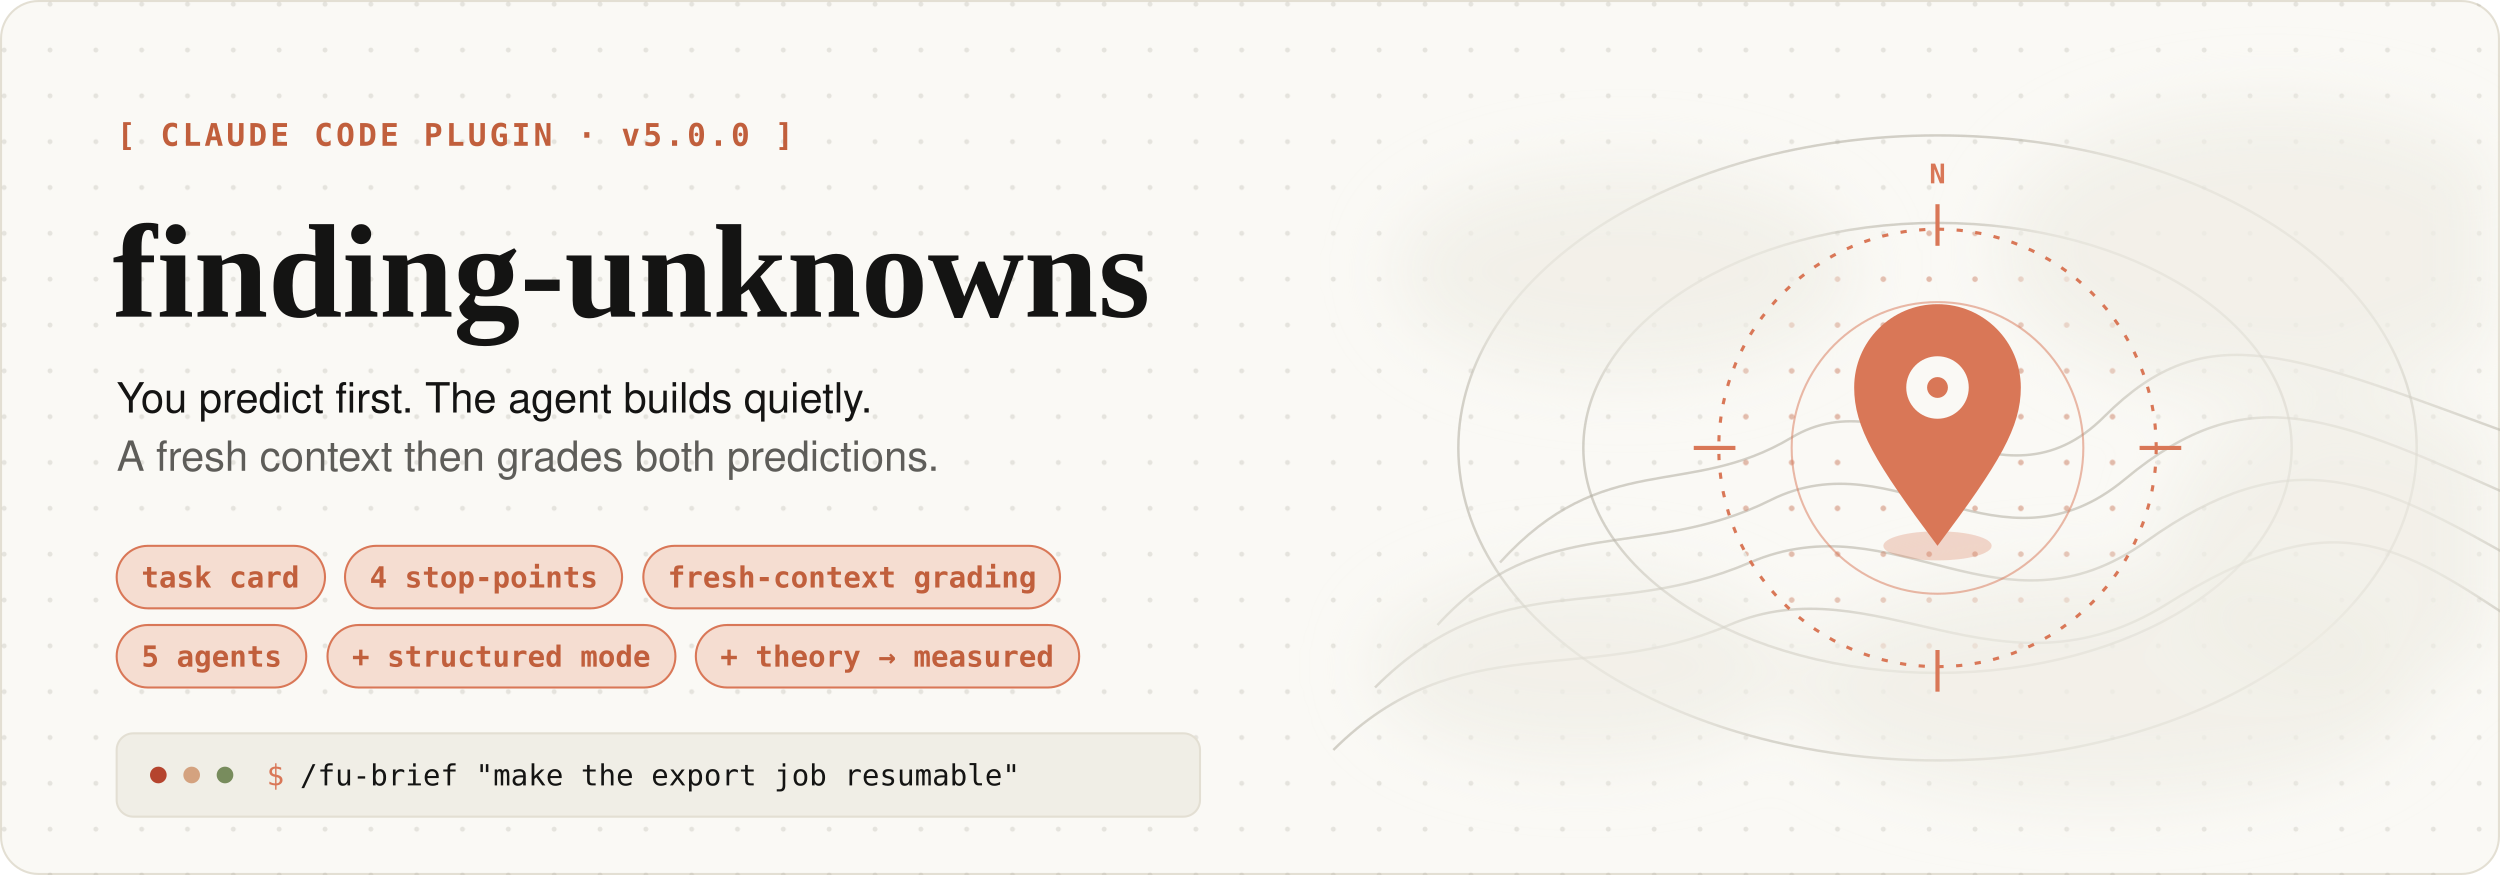
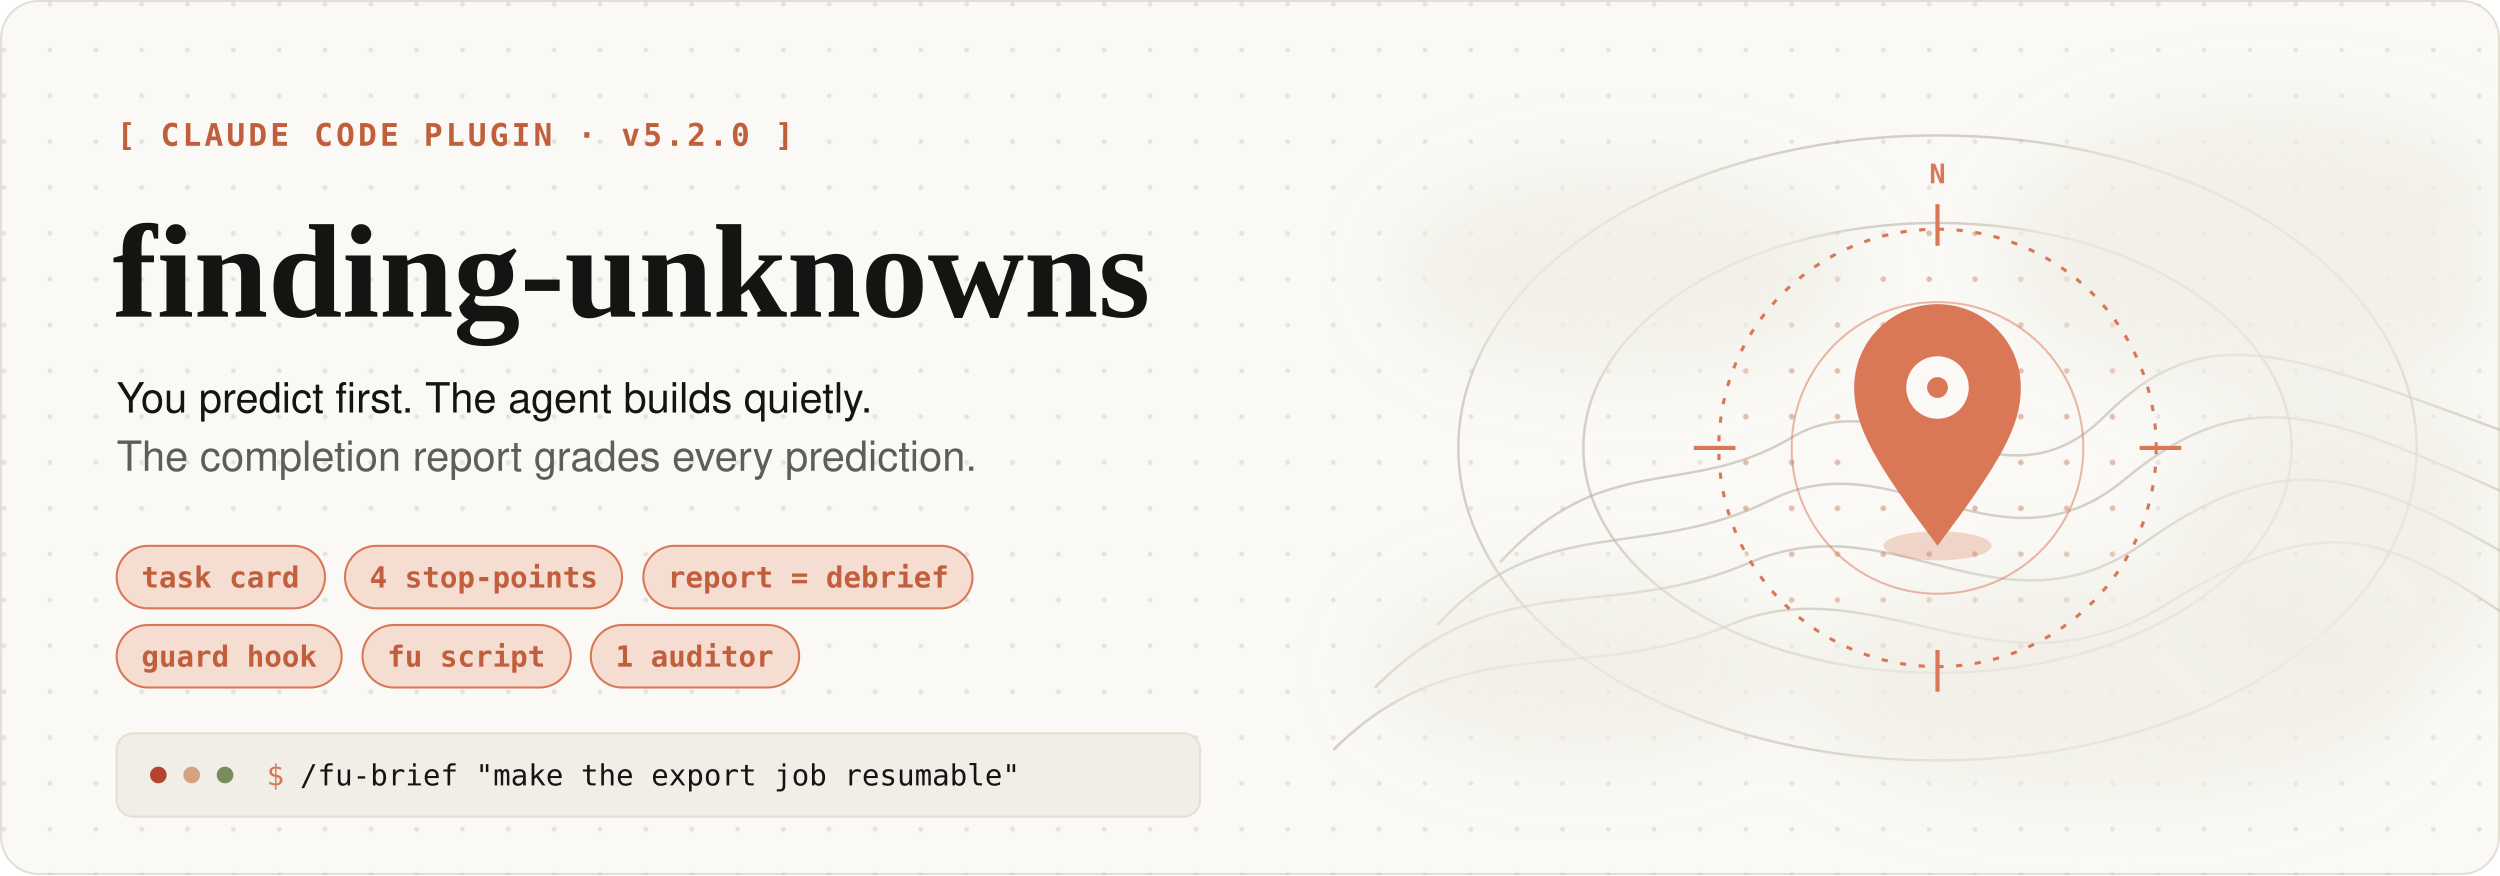
<svg xmlns="http://www.w3.org/2000/svg" width="1200" height="420" viewBox="0 0 1200 420" role="img" aria-labelledby="t d">
  <defs>
    <pattern id="dots" width="22" height="22" patternUnits="userSpaceOnUse">
      <circle cx="2" cy="2" r="1.2" fill="#B1ADA1" opacity="0.28" />
    </pattern>
    <pattern id="dotsb" width="22" height="22" patternUnits="userSpaceOnUse">
      <circle cx="2" cy="2" r="1.4" fill="#D97757" opacity="0.75" />
    </pattern>
    <filter id="fog" x="-30%" y="-30%" width="160%" height="160%">
      <feGaussianBlur stdDeviation="16" />
    </filter>
    <clipPath id="clr">
      <circle cx="930" cy="215" r="105" />
    </clipPath>
    <clipPath id="frame">
      <rect width="1200" height="420" rx="18" />
    </clipPath>
  </defs>
  <rect x="0.5" y="0.5" width="1199" height="419" rx="18" fill="#FAF9F5" stroke="#E3DFD3" />
  <g clip-path="url(#frame)">
    <rect width="1200" height="420" fill="url(#dots)" />
    <g fill="none" stroke="#B1ADA1" stroke-opacity="0.55" stroke-width="1.2">
      <path d="M640 360C700 300 760 330 830 300S960 340 1040 290S1150 260 1210 300" />
      <path d="M660 330C720 270 770 300 840 270S960 310 1030 260S1140 230 1210 270" />
      <path d="M690 300C740 245 790 270 850 240S960 280 1020 230S1120 200 1210 240" />
      <path d="M720 270C770 215 810 240 860 210S960 250 1010 200S1100 170 1210 210" />
      <ellipse cx="930" cy="215" rx="230" ry="150" />
      <ellipse cx="930" cy="215" rx="170" ry="108" />
    </g>
    <g clip-path="url(#clr)">
      <rect x="800" y="100" width="260" height="230" fill="url(#dotsb)" opacity="0.5" />
    </g>
    <g filter="url(#fog)" fill="#F0EEE6">
      <ellipse cx="1090" cy="120" rx="130" ry="70" opacity="0.75" />
      <ellipse cx="1010" cy="330" rx="150" ry="55" opacity="0.75" />
      <ellipse cx="780" cy="130" rx="110" ry="50" opacity="0.75" />
      <ellipse cx="1130" cy="260" rx="90" ry="70" opacity="0.75" />
      <ellipse cx="760" cy="320" rx="100" ry="45" opacity="0.75" />
    </g>
    <circle cx="930" cy="215" r="105" fill="none" stroke="#D97757" stroke-width="1.5" stroke-dasharray="3 6" />
    <circle cx="930" cy="215" r="70" fill="none" stroke="#D97757" stroke-opacity="0.5" stroke-width="1" />
    <g stroke="#D97757" stroke-width="2">
      <path d="M930 98V118M930 312V332M813 215H833M1027 215H1047" />
    </g>
    <g font-family="ui-monospace, SFMono-Regular, Menlo, Consolas, monospace" font-size="13" font-weight="700" fill="#D97757" text-anchor="middle">
      <text x="930" y="88">N</text>
    </g>
    <ellipse cx="930" cy="262" rx="26" ry="7" fill="#D97757" opacity="0.28" />
    <path d="M930 262C900 222 890 205 890 186a40 40 0 0 1 80 0c0 19-10 36-40 76z" fill="#D97757" />
    <circle cx="930" cy="186" r="15" fill="#FAF9F5" />
    <circle cx="930" cy="186" r="5" fill="#D97757" />
  </g>
-   <text x="56" y="70" font-family="ui-monospace, SFMono-Regular, Menlo, Consolas, monospace" font-size="15" fill="#C15F3C" font-weight="700" letter-spacing="1.5">[ CLAUDE CODE PLUGIN · v5.0.0 ]</text>
+   <text x="56" y="70" font-family="ui-monospace, SFMono-Regular, Menlo, Consolas, monospace" font-size="15" fill="#C15F3C" font-weight="700" letter-spacing="1.5">[ CLAUDE CODE PLUGIN · v5.2.0 ]</text>
  <text x="54" y="152" font-family="Georgia, 'Times New Roman', serif" font-size="64" fill="#141413" font-weight="700">finding-unknowns</text>
  <text x="56" y="198" font-family="-apple-system, 'Segoe UI', Helvetica, Arial, sans-serif" font-size="20" fill="#141413">You predict first. The agent builds quietly.</text>
-   <text x="56" y="226" font-family="-apple-system, 'Segoe UI', Helvetica, Arial, sans-serif" font-size="20" fill="#5E5D59">A fresh context then grades both predictions.</text>
+   <text x="56" y="226" font-family="-apple-system, 'Segoe UI', Helvetica, Arial, sans-serif" font-size="20" fill="#5E5D59">The completion report grades every prediction.</text>
  <rect x="56" y="262" width="100" height="30" rx="15.0" fill="#F5DDD1" stroke="#D97757" />
  <text x="105.8" y="282.0" font-family="ui-monospace, SFMono-Regular, Menlo, Consolas, monospace" font-size="14" fill="#C15F3C" font-weight="700" text-anchor="middle">task card</text>
  <rect x="165.6" y="262" width="133" height="30" rx="15.0" fill="#F5DDD1" stroke="#D97757" />
  <text x="232.2" y="282.0" font-family="ui-monospace, SFMono-Regular, Menlo, Consolas, monospace" font-size="14" fill="#C15F3C" font-weight="700" text-anchor="middle">4 stop-points</text>
-   <rect x="308.8" y="262" width="200" height="30" rx="15.0" fill="#F5DDD1" stroke="#D97757" />
-   <text x="409.0" y="282.0" font-family="ui-monospace, SFMono-Regular, Menlo, Consolas, monospace" font-size="14" fill="#C15F3C" font-weight="700" text-anchor="middle">fresh-context grading</text>
-   <rect x="56" y="300" width="91" height="30" rx="15.0" fill="#F5DDD1" stroke="#D97757" />
-   <text x="101.6" y="320.0" font-family="ui-monospace, SFMono-Regular, Menlo, Consolas, monospace" font-size="14" fill="#C15F3C" font-weight="700" text-anchor="middle">5 agents</text>
-   <rect x="157.2" y="300" width="167" height="30" rx="15.0" fill="#F5DDD1" stroke="#D97757" />
-   <text x="240.6" y="320.0" font-family="ui-monospace, SFMono-Regular, Menlo, Consolas, monospace" font-size="14" fill="#C15F3C" font-weight="700" text-anchor="middle">+ structured mode</text>
-   <rect x="334.0" y="300" width="184" height="30" rx="15.0" fill="#F5DDD1" stroke="#D97757" />
-   <text x="425.8" y="320.0" font-family="ui-monospace, SFMono-Regular, Menlo, Consolas, monospace" font-size="14" fill="#C15F3C" font-weight="700" text-anchor="middle">+ theory → measured</text>
+   <rect x="308.8" y="262" width="158" height="30" rx="15.0" fill="#F5DDD1" stroke="#D97757" />
+   <text x="388.0" y="282.0" font-family="ui-monospace, SFMono-Regular, Menlo, Consolas, monospace" font-size="14" fill="#C15F3C" font-weight="700" text-anchor="middle">report = debrief</text>
+   <rect x="56" y="300" width="108" height="30" rx="15.0" fill="#F5DDD1" stroke="#D97757" />
+   <text x="110.0" y="320.0" font-family="ui-monospace, SFMono-Regular, Menlo, Consolas, monospace" font-size="14" fill="#C15F3C" font-weight="700" text-anchor="middle">guard hook</text>
+   <rect x="174.0" y="300" width="100" height="30" rx="15.0" fill="#F5DDD1" stroke="#D97757" />
+   <text x="223.8" y="320.0" font-family="ui-monospace, SFMono-Regular, Menlo, Consolas, monospace" font-size="14" fill="#C15F3C" font-weight="700" text-anchor="middle">fu script</text>
+   <rect x="283.6" y="300" width="100" height="30" rx="15.0" fill="#F5DDD1" stroke="#D97757" />
+   <text x="333.4" y="320.0" font-family="ui-monospace, SFMono-Regular, Menlo, Consolas, monospace" font-size="14" fill="#C15F3C" font-weight="700" text-anchor="middle">1 auditor</text>
  <rect x="56" y="352" width="520" height="40" rx="8" fill="#F0EEE6" stroke="#E3DFD3" stroke-width="1" />
  <circle cx="76" cy="372" r="4" fill="#B5442E" />
  <circle cx="92" cy="372" r="4" fill="#D4A27F" />
  <circle cx="108" cy="372" r="4" fill="#788C5D" />
  <text x="128" y="377" font-family="ui-monospace, SFMono-Regular, Menlo, Consolas, monospace" font-size="14" fill="#D97757">$</text>
  <text x="144" y="377" font-family="ui-monospace, SFMono-Regular, Menlo, Consolas, monospace" font-size="14" fill="#141413">/fu-brief "make the export job resumable"</text>
</svg>
